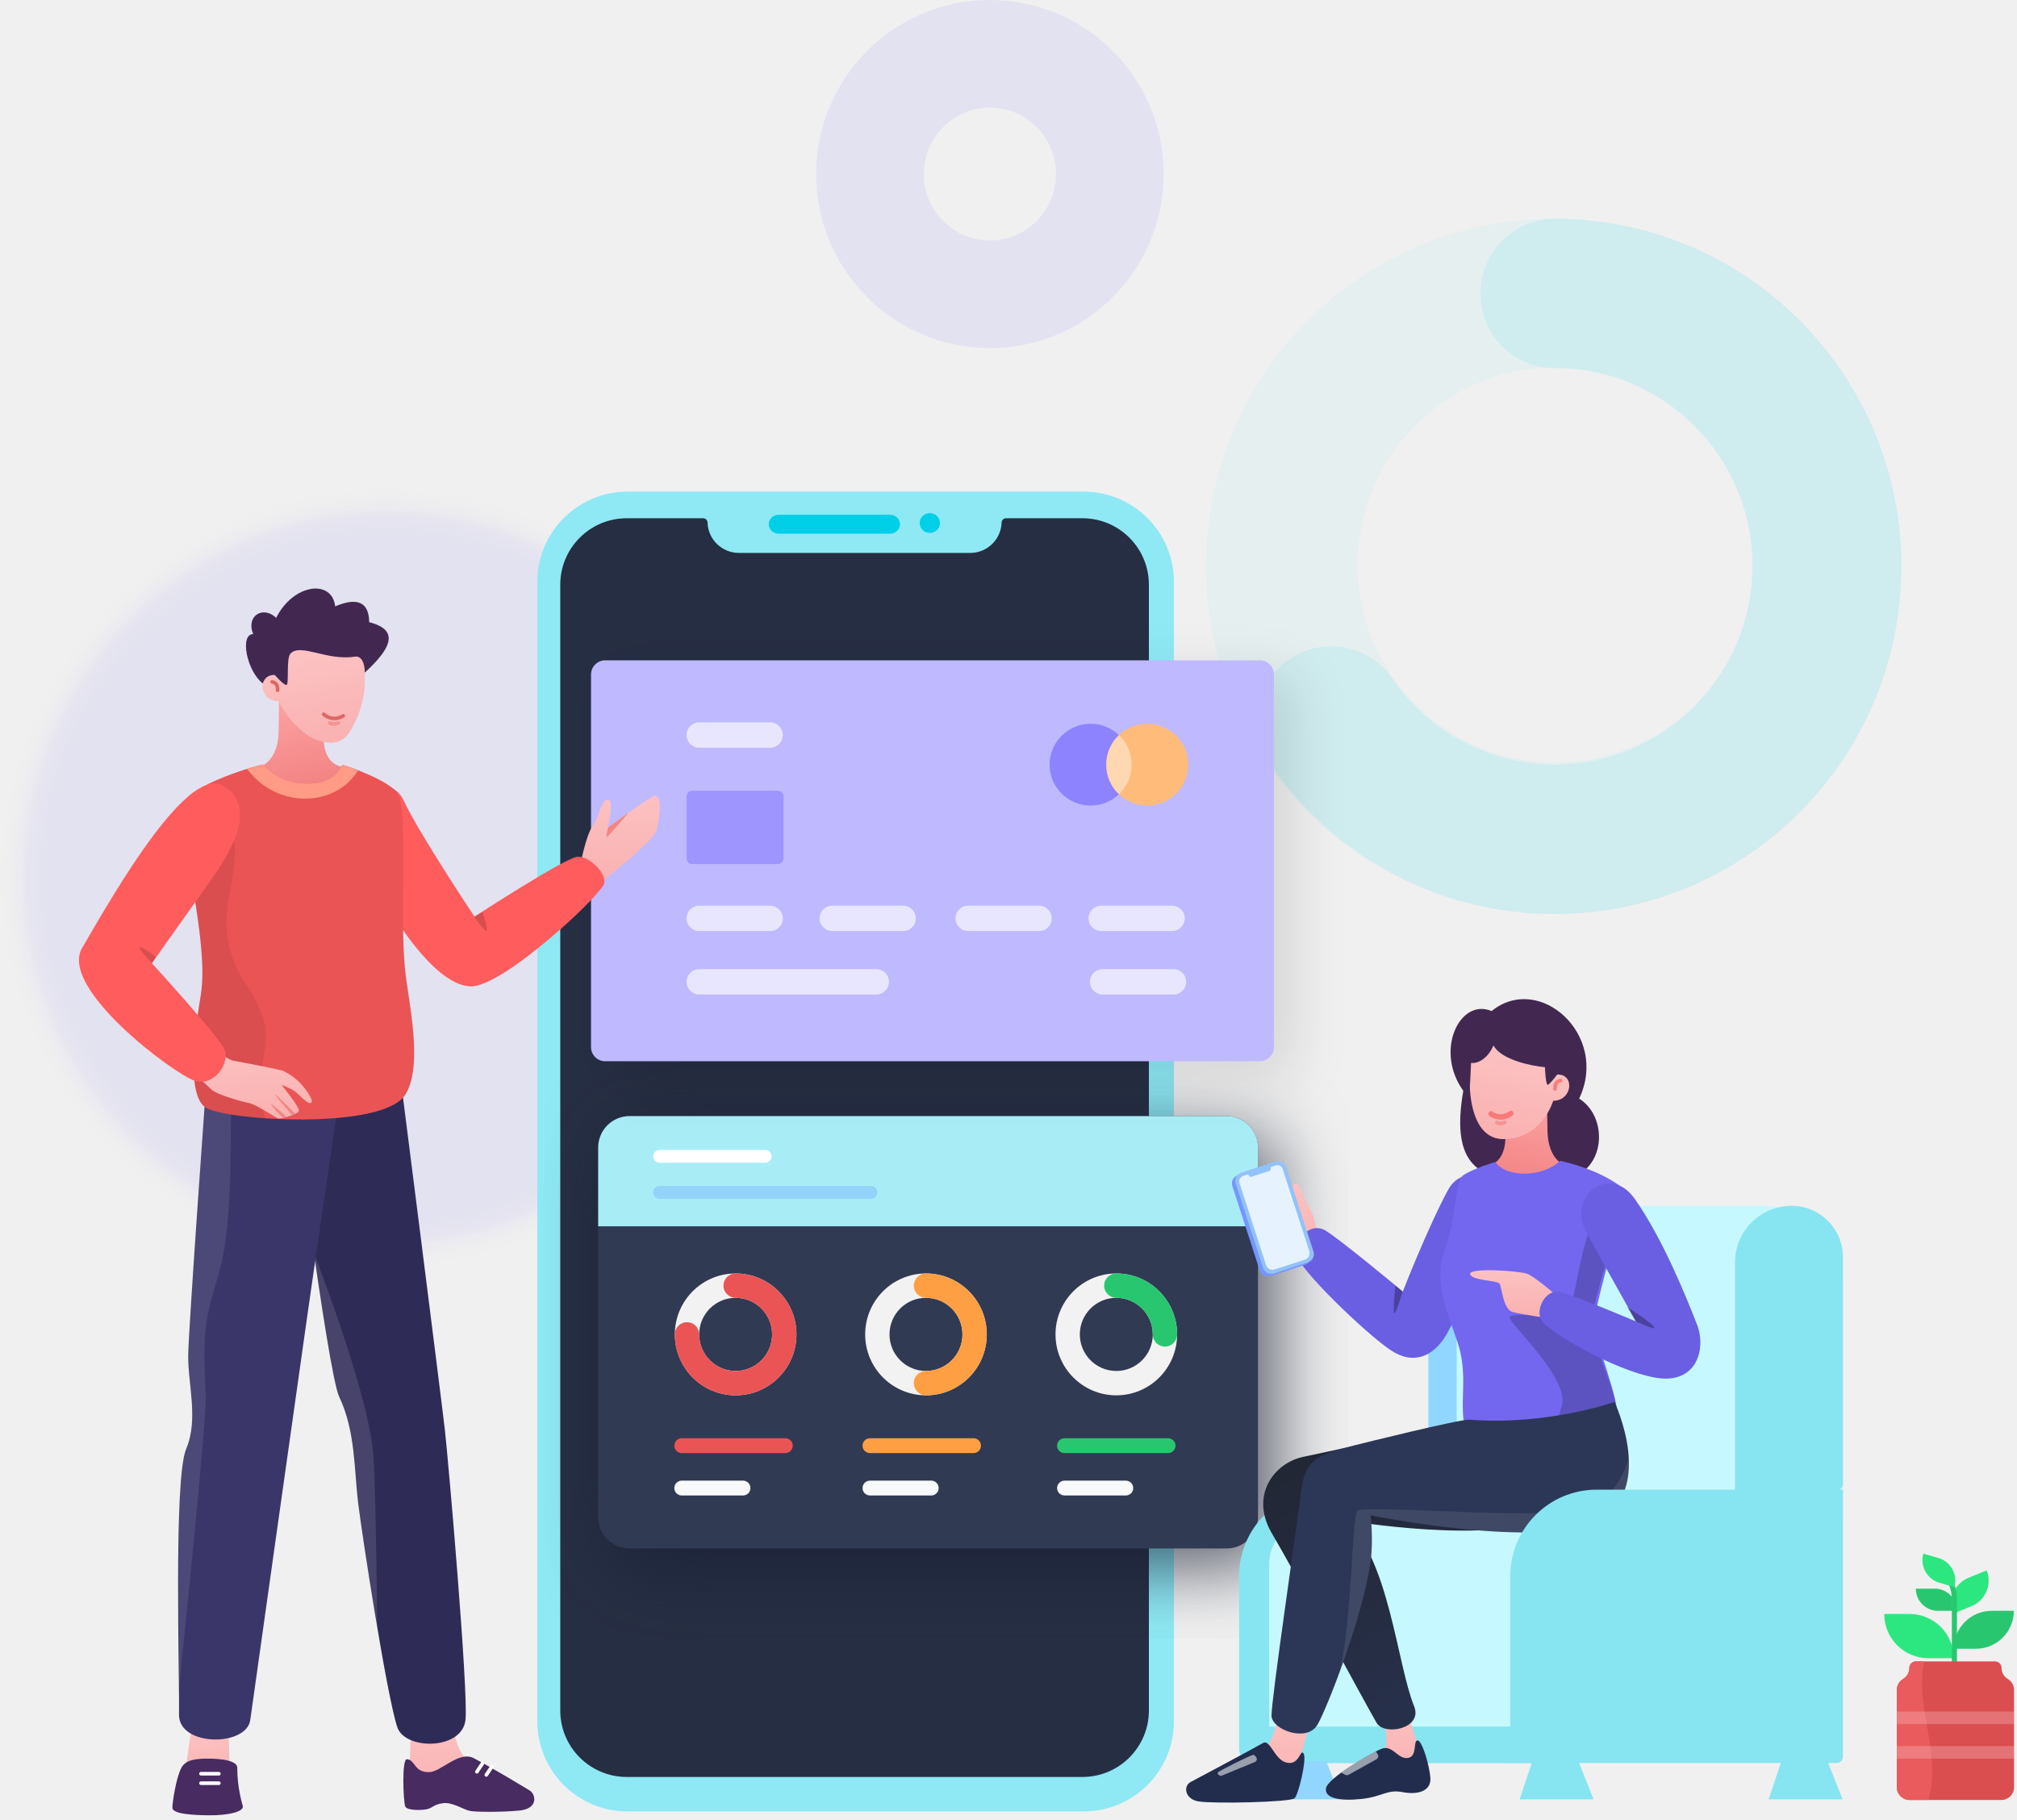
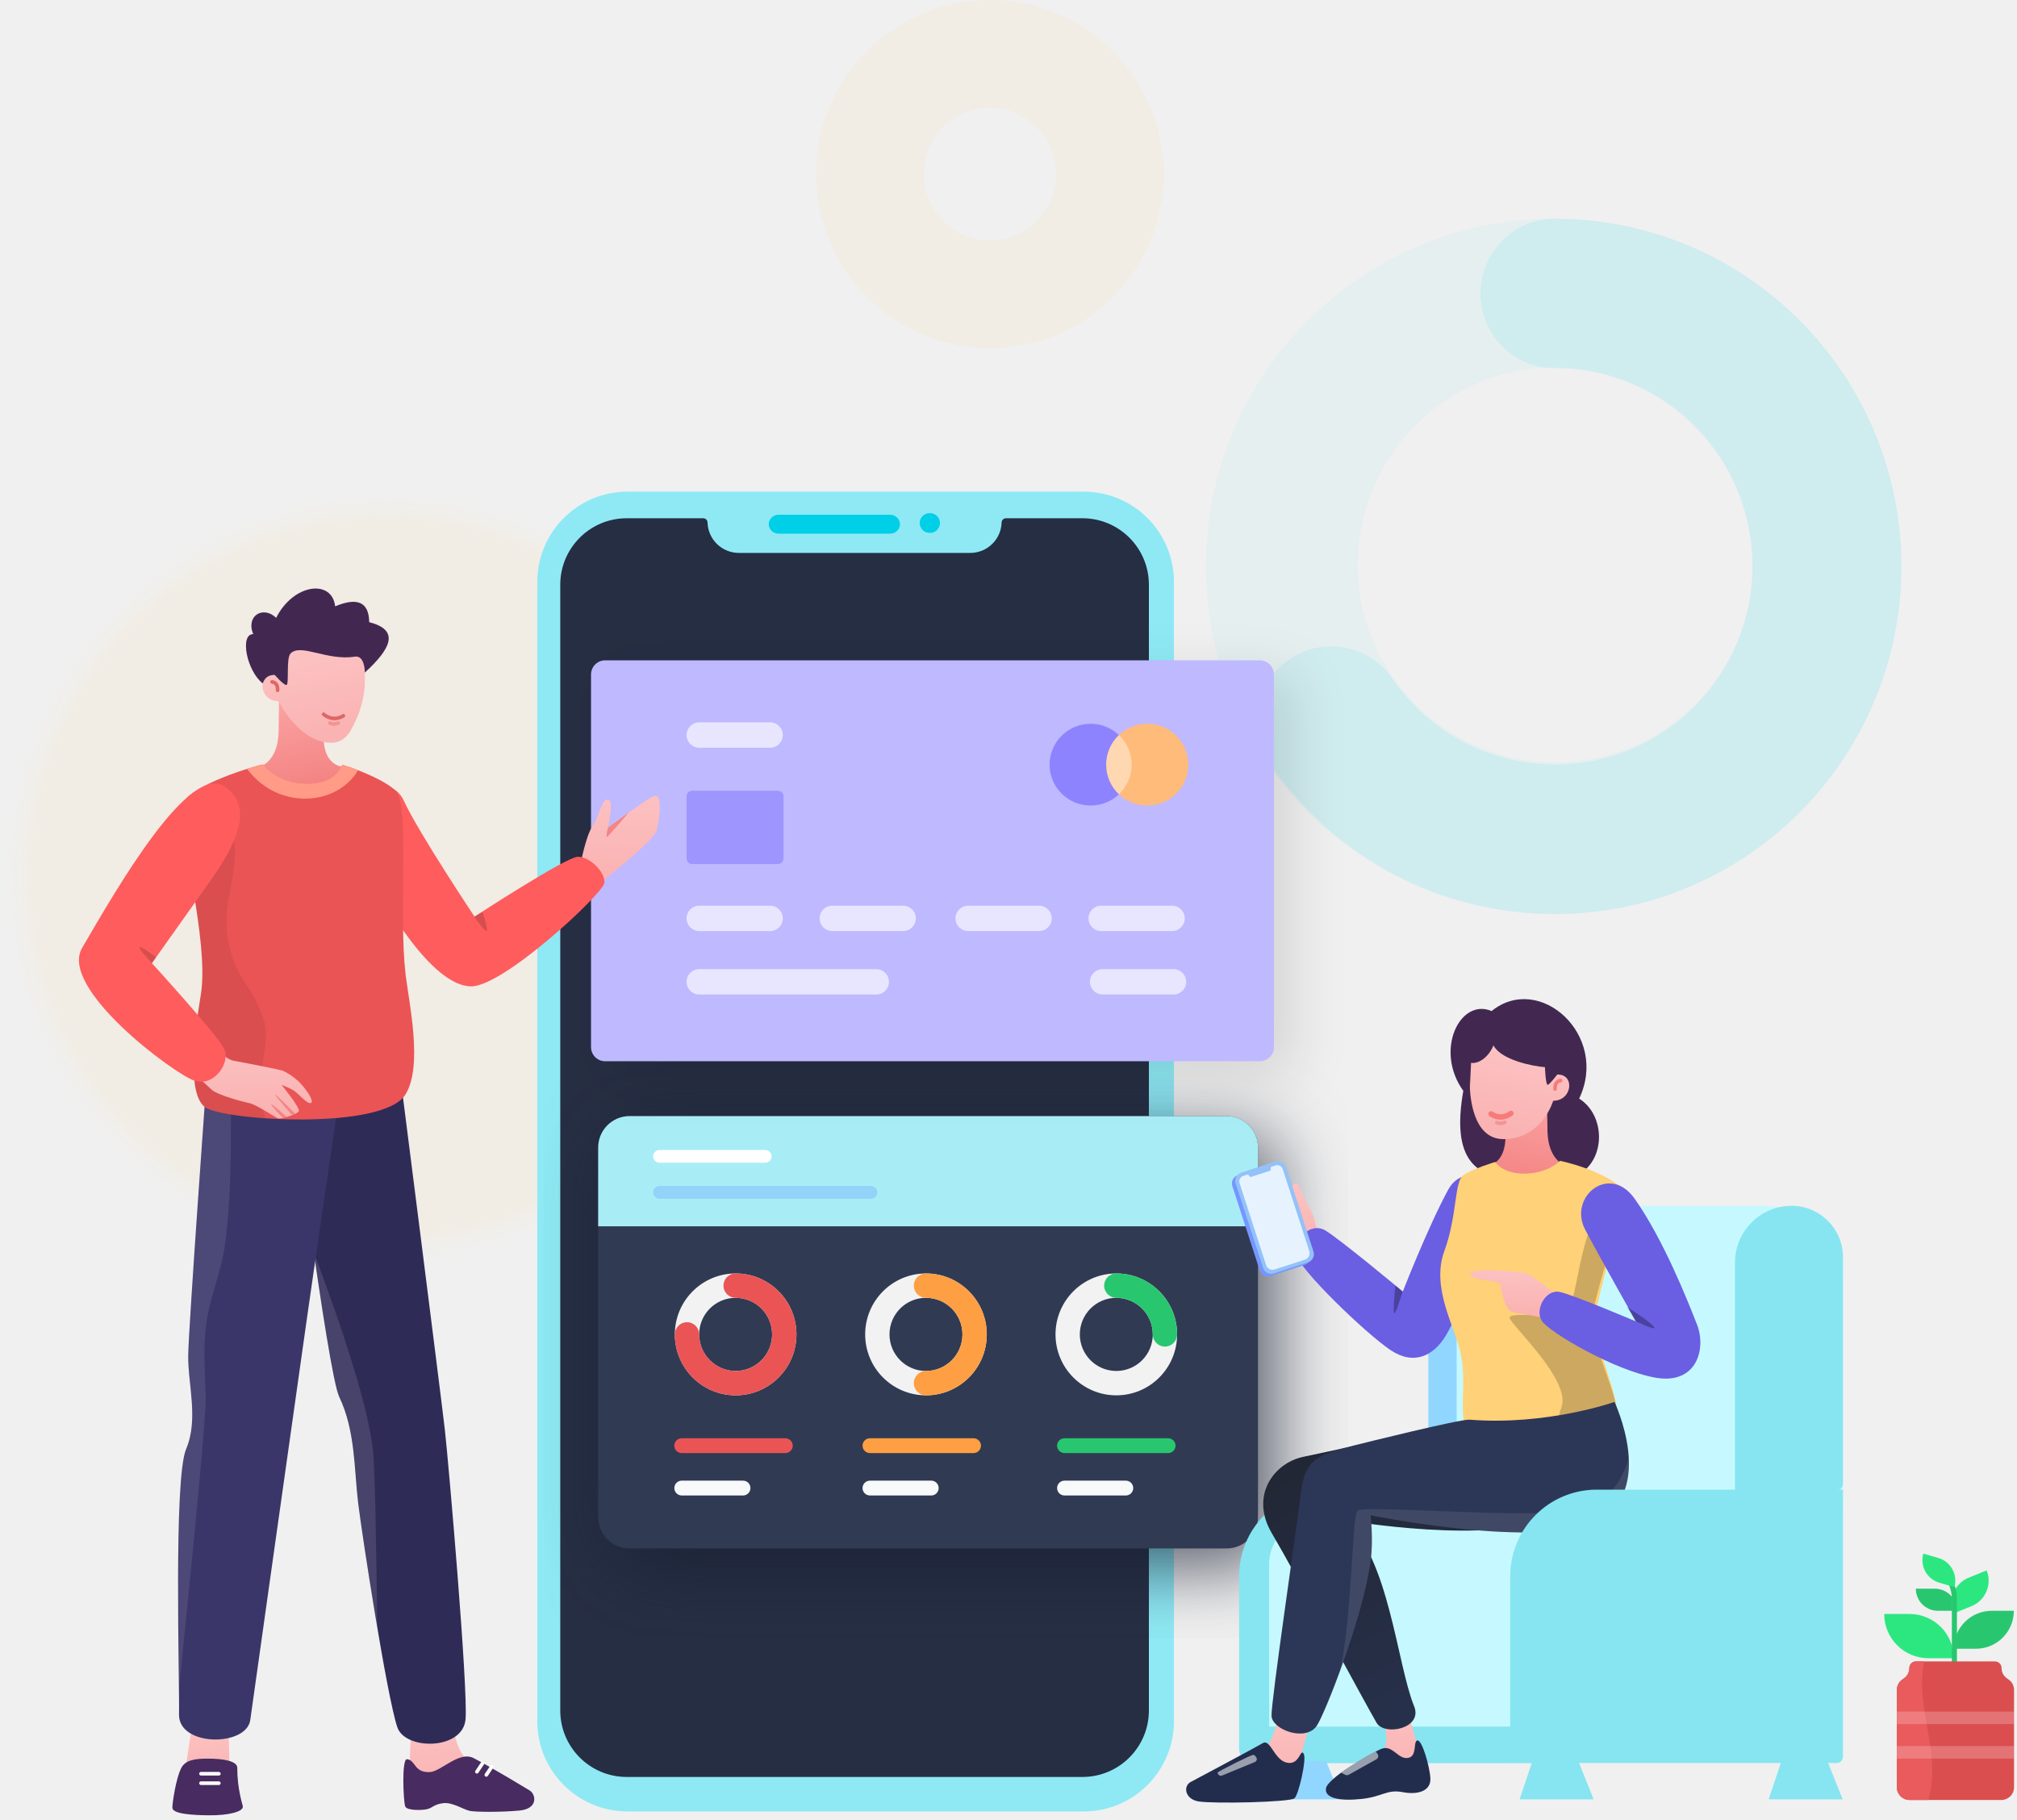
<svg xmlns="http://www.w3.org/2000/svg" width="562" height="507" viewBox="0 0 562 507" fill="none">
  <g id="Illustration">
    <g id="Shape">
      <g id="Oval" opacity="0.1" filter="url(#filter0_f)">
-         <ellipse cx="107.745" cy="244.5" rx="101.745" ry="102.5" fill="#7367F0" />
+         <ellipse cx="107.745" cy="244.5" rx="101.745" ry="102.5" fill="#ffd178" />
      </g>
      <path id="Oval_2" opacity="0.05" fill-rule="evenodd" clip-rule="evenodd" d="M336.032 157.826C336.032 104.326 379.404 60.956 432.906 60.956C486.408 60.956 529.78 104.326 529.78 157.826C529.78 211.326 486.408 254.696 432.906 254.696C379.404 254.696 336.032 211.326 336.032 157.826ZM488.389 157.386C488.389 126.988 463.745 102.346 433.347 102.346C402.948 102.346 378.304 126.988 378.304 157.386C378.304 187.784 402.948 212.426 433.347 212.426C463.745 212.426 488.389 187.784 488.389 157.386Z" fill="#00CFE8" />
-       <ellipse id="Oval_3" opacity="0.1" cx="275.822" cy="48.5" rx="33.416" ry="33.5" stroke="#7367F0" stroke-width="30" />
+       <ellipse id="Oval_3" opacity="0.1" cx="275.822" cy="48.5" rx="33.416" ry="33.5" stroke="#ffd178" stroke-width="30" />
      <path id="Path" opacity="0.1" d="M433.272 60.956C486.572 60.956 529.78 104.326 529.78 157.826C529.78 211.326 486.572 254.696 433.272 254.696C401.162 254.696 371.688 238.816 353.798 212.796C347.287 203.326 349.657 190.352 359.091 183.817C368.431 177.348 381.193 179.615 387.764 188.849L387.961 189.131C398.182 203.997 414.951 213.032 433.272 213.032C463.647 213.032 488.271 188.315 488.271 157.826C488.271 127.642 464.137 103.116 434.181 102.628L433.272 102.621C421.809 102.621 412.517 93.294 412.517 81.789C412.517 70.283 421.809 60.956 433.272 60.956Z" fill="#00CFE8" />
    </g>
    <g id="Mobile Banking App">
      <g id="Phone3">
        <path id="Rectangle" fill-rule="evenodd" clip-rule="evenodd" d="M149.71 162.137C149.71 148.254 160.964 137 174.847 137H301.957C315.84 137 327.094 148.254 327.094 162.137V479.625C327.094 493.508 315.84 504.762 301.957 504.762H174.847C160.964 504.762 149.71 493.508 149.71 479.625V162.137Z" fill="#8EE9F4" />
        <g id="Group 48">
          <path id="Rectangle_2" fill-rule="evenodd" clip-rule="evenodd" d="M156.107 162.933C156.107 152.703 164.4 144.411 174.629 144.411H195.926C196.585 144.411 197.124 144.935 197.144 145.594V145.594C197.28 150.315 201.147 154.072 205.87 154.072H270.352C275.075 154.072 278.942 150.315 279.079 145.594V145.594C279.098 144.935 279.637 144.411 280.297 144.411H301.593C311.822 144.411 320.115 152.703 320.115 162.933V476.634C320.115 486.863 311.822 495.156 301.593 495.156H174.629C164.4 495.156 156.107 486.863 156.107 476.634V162.933Z" fill="#262E43" />
          <mask id="mask0" mask-type="alpha" maskUnits="userSpaceOnUse" x="156" y="144" width="165" height="352">
            <path id="Rectangle_3" fill-rule="evenodd" clip-rule="evenodd" d="M156.107 162.933C156.107 152.703 164.4 144.411 174.629 144.411H195.926C196.585 144.411 197.124 144.935 197.144 145.594V145.594C197.28 150.315 201.147 154.072 205.87 154.072H270.352C275.075 154.072 278.942 150.315 279.079 145.594V145.594C279.098 144.935 279.637 144.411 280.297 144.411H301.593C311.822 144.411 320.115 152.703 320.115 162.933V476.634C320.115 486.863 311.822 495.156 301.593 495.156H174.629C164.4 495.156 156.107 486.863 156.107 476.634V162.933Z" fill="white" />
          </mask>
          <g mask="url(#mask0)">
            <ellipse id="Oval_4" cx="218.287" cy="357.888" rx="14.067" ry="14.053" fill="#E97EFF" fill-opacity="0.549" />
            <path id="Rectangle_4" fill-rule="evenodd" clip-rule="evenodd" d="M176.086 209.239C176.086 206.692 178.15 204.628 180.697 204.628H296.76C299.307 204.628 301.371 206.692 301.371 209.239V209.239C301.371 211.785 299.307 213.85 296.76 213.85H180.697C178.15 213.85 176.086 211.785 176.086 209.239V209.239Z" fill="#E97EFF" fill-opacity="0.549" />
          </g>
        </g>
        <path id="Path_2" d="M248.017 143.438C249.534 143.438 250.764 144.618 250.764 146.073C250.764 147.496 249.588 148.656 248.118 148.706L248.017 148.708H216.95C215.432 148.708 214.202 147.529 214.202 146.073C214.202 144.65 215.378 143.491 216.849 143.44L216.95 143.438H248.017Z" fill="#00CFE8" />
        <path id="Path_3" d="M259.151 142.999C260.669 142.999 261.899 144.228 261.899 145.744C261.899 147.226 260.723 148.434 259.252 148.487L259.151 148.489H259.007C257.49 148.489 256.26 147.26 256.26 145.744C256.26 144.262 257.436 143.054 258.907 143.001L259.007 142.999H259.151Z" fill="#00CFE8" />
      </g>
      <g id="BoardPieChart">
        <g id="Rectangle_5" filter="url(#filter1_d)">
          <path fill-rule="evenodd" clip-rule="evenodd" d="M166.672 319.757C166.672 314.921 170.592 311 175.429 311H341.763C346.6 311 350.52 314.921 350.52 319.757V422.729C350.52 427.565 346.6 431.486 341.763 431.486H175.429C170.592 431.486 166.672 427.565 166.672 422.729V319.757Z" fill="#313A53" />
        </g>
        <mask id="mask1" mask-type="alpha" maskUnits="userSpaceOnUse" x="166" y="311" width="185" height="121">
          <path id="Rectangle_6" fill-rule="evenodd" clip-rule="evenodd" d="M166.672 319.757C166.672 314.921 170.592 311 175.429 311H341.763C346.6 311 350.52 314.921 350.52 319.757V422.729C350.52 427.565 346.6 431.486 341.763 431.486H175.429C170.592 431.486 166.672 427.565 166.672 422.729V319.757Z" fill="white" />
        </mask>
        <g mask="url(#mask1)">
          <path id="Rectangle_7" fill-rule="evenodd" clip-rule="evenodd" d="M162.547 306.275H355.234V341.712H162.547L162.547 306.275Z" fill="#A8EDF6" />
          <path id="Rectangle_8" opacity="0.366" fill-rule="evenodd" clip-rule="evenodd" d="M181.992 332.262C181.992 331.284 182.785 330.49 183.764 330.49H242.682C243.66 330.49 244.453 331.284 244.453 332.262V332.262C244.453 333.241 243.66 334.034 242.682 334.034H183.764C182.785 334.034 181.992 333.241 181.992 332.262V332.262Z" fill="#6FA3FF" />
          <rect id="Rectangle_9" x="181.992" y="320.45" width="32.998" height="3.544" rx="1.772" fill="white" />
          <rect id="Rectangle_10" x="187.885" y="400.774" width="32.998" height="4.134" rx="2.067" fill="#EA5455" />
          <path id="Rectangle_11" fill-rule="evenodd" clip-rule="evenodd" d="M187.885 414.653C187.885 413.512 188.81 412.586 189.952 412.586H207.031C208.173 412.586 209.098 413.512 209.098 414.653V414.653C209.098 415.795 208.173 416.72 207.031 416.72H189.952C188.81 416.72 187.885 415.795 187.885 414.653V414.653Z" fill="#F8F9FA" />
          <rect id="Rectangle_12" x="240.329" y="400.774" width="32.998" height="4.134" rx="2.067" fill="#FF9F43" />
          <path id="Rectangle_13" fill-rule="evenodd" clip-rule="evenodd" d="M240.329 414.653C240.329 413.512 241.255 412.586 242.396 412.586H259.475C260.617 412.586 261.542 413.512 261.542 414.653V414.653C261.542 415.795 260.617 416.72 259.475 416.72H242.396C241.255 416.72 240.329 415.795 240.329 414.653V414.653Z" fill="#F8F9FA" />
          <rect id="Rectangle_14" x="294.541" y="400.774" width="32.998" height="4.134" rx="2.067" fill="#28C76F" />
          <path id="Rectangle_15" fill-rule="evenodd" clip-rule="evenodd" d="M294.541 414.653C294.541 413.512 295.467 412.586 296.608 412.586H313.687C314.829 412.586 315.754 413.512 315.754 414.653V414.653C315.754 415.795 314.829 416.72 313.687 416.72H296.608C295.467 416.72 294.541 415.795 294.541 414.653V414.653Z" fill="#F8F9FA" />
          <g id="Group 3">
            <path id="Oval_5" fill-rule="evenodd" clip-rule="evenodd" d="M311.04 388.814C320.396 388.814 327.981 381.211 327.981 371.834C327.981 362.456 320.396 354.853 311.04 354.853C301.683 354.853 294.099 362.456 294.099 371.834C294.099 381.211 301.683 388.814 311.04 388.814ZM311.04 382.022C305.426 382.022 300.875 377.46 300.875 371.834C300.875 366.207 305.426 361.645 311.04 361.645C316.654 361.645 321.204 366.207 321.204 371.834C321.204 377.46 316.654 382.022 311.04 382.022Z" fill="#F2F2F2" />
            <path id="Path_4" fill-rule="evenodd" clip-rule="evenodd" d="M327.981 371.834C327.981 362.456 320.396 354.853 311.04 354.853C309.168 354.853 307.651 356.374 307.651 358.249C307.651 360.125 309.168 361.645 311.04 361.645C316.59 361.645 321.101 366.104 321.203 371.642L321.204 371.834C321.204 373.709 322.721 375.23 324.593 375.23C326.464 375.23 327.981 373.709 327.981 371.834Z" fill="#28C76F" />
          </g>
          <g id="Group 4">
            <path id="Oval_6" fill-rule="evenodd" clip-rule="evenodd" d="M258.007 388.814C267.363 388.814 274.948 381.211 274.948 371.834C274.948 362.456 267.363 354.853 258.007 354.853C248.65 354.853 241.065 362.456 241.065 371.834C241.065 381.211 248.65 388.814 258.007 388.814ZM258.007 382.022C252.393 382.022 247.842 377.46 247.842 371.834C247.842 366.207 252.393 361.645 258.007 361.645C263.62 361.645 268.171 366.207 268.171 371.834C268.171 377.46 263.62 382.022 258.007 382.022Z" fill="#F2F2F2" />
            <path id="Path_5" d="M258.006 388.814C267.363 388.814 274.948 381.211 274.948 371.834C274.948 362.456 267.363 354.853 258.006 354.853C256.135 354.853 254.618 356.374 254.618 358.249C254.618 360.125 256.135 361.645 258.006 361.645C263.62 361.645 268.171 366.207 268.171 371.834C268.171 377.396 263.723 381.918 258.197 382.02L258.006 382.022C256.135 382.022 254.618 383.542 254.618 385.418C254.618 387.293 256.135 388.814 258.006 388.814Z" fill="#FF9F43" />
          </g>
          <g id="Group 6">
            <path id="Oval_7" fill-rule="evenodd" clip-rule="evenodd" d="M204.973 388.814C214.33 388.814 221.915 381.211 221.915 371.834C221.915 362.456 214.33 354.853 204.973 354.853C195.617 354.853 188.032 362.456 188.032 371.834C188.032 381.211 195.617 388.814 204.973 388.814ZM204.973 382.022C199.36 382.022 194.809 377.46 194.809 371.834C194.809 366.207 199.36 361.645 204.973 361.645C210.587 361.645 215.138 366.207 215.138 371.834C215.138 377.46 210.587 382.022 204.973 382.022Z" fill="#F2F2F2" />
            <path id="Path_6" fill-rule="evenodd" clip-rule="evenodd" d="M188.032 371.834C188.032 381.211 195.617 388.814 204.973 388.814C214.33 388.814 221.915 381.211 221.915 371.834C221.915 362.456 214.33 354.853 204.973 354.853C203.102 354.853 201.585 356.374 201.585 358.249C201.585 360.125 203.102 361.645 204.973 361.645C210.587 361.645 215.138 366.207 215.138 371.834C215.138 377.46 210.587 382.022 204.973 382.022C199.36 382.022 194.809 377.46 194.809 371.834C194.809 369.958 193.292 368.437 191.42 368.437C189.549 368.437 188.032 369.958 188.032 371.834Z" fill="#EA5455" />
          </g>
        </g>
      </g>
      <g id="VisaCard2">
        <g id="Rectangle_16" filter="url(#filter2_d)">
          <path fill-rule="evenodd" clip-rule="evenodd" d="M168.62 184H351.014C353.192 184 354.958 185.771 354.958 187.955V291.769C354.958 293.953 353.192 295.723 351.014 295.723H168.62C166.442 295.723 164.677 293.953 164.677 291.769V187.955C164.677 185.771 166.442 184 168.62 184Z" fill="#BFB9FF" />
        </g>
        <g id="Group 46">
          <g id="Group 45">
            <g id="Group 43">
              <ellipse id="Oval_8" cx="303.887" cy="213.077" rx="11.437" ry="11.395" fill="#8E83FF" />
              <ellipse id="Oval Copy 10" cx="319.661" cy="213.077" rx="11.437" ry="11.395" fill="#FFBB7A" />
              <path id="Path_7" fill-rule="evenodd" clip-rule="evenodd" d="M311.67 204.925L311.775 204.827C313.961 206.902 315.323 209.831 315.323 213.077C315.323 216.323 313.961 219.252 311.775 221.327C309.587 219.253 308.225 216.323 308.225 213.077C308.225 209.882 309.544 206.994 311.67 204.925L311.775 204.827L311.67 204.925Z" fill="white" fill-opacity="0.416" />
            </g>
            <path id="Rectangle_17" fill-rule="evenodd" clip-rule="evenodd" d="M192.873 220.346H216.732C217.604 220.346 218.31 221.05 218.31 221.918V239.207C218.31 240.075 217.604 240.779 216.732 240.779H192.873C192.002 240.779 191.296 240.075 191.296 239.207V221.918C191.296 221.05 192.002 220.346 192.873 220.346Z" fill="#9F95FF" />
          </g>
          <g id="Group 44">
            <path id="Rectangle_18" fill-rule="evenodd" clip-rule="evenodd" d="M194.845 252.37H214.563C216.524 252.37 218.113 253.953 218.113 255.906C218.113 257.859 216.524 259.443 214.563 259.443H194.845C192.885 259.443 191.296 257.859 191.296 255.906C191.296 253.953 192.885 252.37 194.845 252.37Z" fill="white" fill-opacity="0.647" />
            <path id="Rectangle_19" fill-rule="evenodd" clip-rule="evenodd" d="M194.845 270.052H244.141C246.101 270.052 247.69 271.635 247.69 273.588C247.69 275.541 246.101 277.125 244.141 277.125H194.845C192.885 277.125 191.296 275.541 191.296 273.588C191.296 271.635 192.885 270.052 194.845 270.052Z" fill="white" fill-opacity="0.647" />
            <path id="Rectangle_20" fill-rule="evenodd" clip-rule="evenodd" d="M307.239 270.052H326.957C328.917 270.052 330.506 271.635 330.506 273.588C330.506 275.541 328.917 277.125 326.957 277.125H307.239C305.279 277.125 303.689 275.541 303.689 273.588C303.689 271.635 305.279 270.052 307.239 270.052Z" fill="white" fill-opacity="0.647" />
            <path id="Rectangle_21" fill-rule="evenodd" clip-rule="evenodd" d="M194.845 201.289H214.563C216.524 201.289 218.113 202.872 218.113 204.825C218.113 206.778 216.524 208.362 214.563 208.362H194.845C192.885 208.362 191.296 206.778 191.296 204.825C191.296 202.872 192.885 201.289 194.845 201.289Z" fill="white" fill-opacity="0.647" />
            <path id="Rectangle Copy 38" fill-rule="evenodd" clip-rule="evenodd" d="M231.915 252.37H251.634C253.594 252.37 255.183 253.953 255.183 255.906C255.183 257.859 253.594 259.443 251.634 259.443H231.915C229.955 259.443 228.366 257.859 228.366 255.906C228.366 253.953 229.955 252.37 231.915 252.37Z" fill="white" fill-opacity="0.647" />
            <path id="Rectangle Copy 39" fill-rule="evenodd" clip-rule="evenodd" d="M269.775 252.37H289.493C291.453 252.37 293.042 253.953 293.042 255.906C293.042 257.859 291.453 259.443 289.493 259.443H269.775C267.815 259.443 266.226 257.859 266.226 255.906C266.226 253.953 267.815 252.37 269.775 252.37Z" fill="white" fill-opacity="0.647" />
            <path id="Rectangle Copy 40" fill-rule="evenodd" clip-rule="evenodd" d="M306.845 252.37H326.563C328.524 252.37 330.113 253.953 330.113 255.906C330.113 257.859 328.524 259.443 326.563 259.443H306.845C304.885 259.443 303.296 257.859 303.296 255.906C303.296 253.953 304.885 252.37 306.845 252.37Z" fill="white" fill-opacity="0.647" />
          </g>
        </g>
      </g>
      <g id="Men1.1">
        <g id="LLeg">
          <path id="Path_8" fill-rule="evenodd" clip-rule="evenodd" d="M126.372 479.69C126.372 479.69 126.236 488.374 131.569 491.458C136.901 494.543 145.162 500.274 145.162 500.274L113.735 501.339L114.631 479.612L126.372 479.69Z" fill="url(#paint0_linear)" />
          <path id="Path_9" fill-rule="evenodd" clip-rule="evenodd" d="M113.405 490.205C115.835 490.456 115.304 493.971 119.713 493.8C122.926 493.675 127.937 487.749 132.059 489.944C138.35 493.294 145.727 497.812 147.536 498.887C149.345 499.963 150.06 504.021 144.715 504.519C139.603 504.995 132.704 504.942 130.976 504.627C129.247 504.312 126.041 502.107 123.461 502.459C120.882 502.812 120.588 503.702 119.147 504.095C117.705 504.489 113.354 504.575 112.903 503.36C112.385 501.966 111.866 490.047 113.405 490.205Z" fill="#482B61" />
          <path id="Path_10" fill-rule="evenodd" clip-rule="evenodd" d="M110.969 295.474C110.969 295.474 122.957 389.573 123.959 398.472C124.961 407.371 130.465 470.679 129.712 479.123C128.944 487.723 112.857 487.769 110.699 481.281C107.745 472.4 100.916 428.014 99.787 418.746C98.658 409.477 99.054 398.716 94.516 389.225C91.266 382.43 80.513 297.886 80.513 297.886L110.969 295.474Z" fill="#2F2B57" />
          <path id="Path_11" opacity="0.591" fill-rule="evenodd" clip-rule="evenodd" d="M103.922 404.214L103.965 404.637C104.422 409.552 104.806 425.834 105.116 453.481L104.426 449.352C102.262 436.258 100.34 423.287 99.787 418.746C98.681 409.67 99.038 399.163 94.793 389.82L94.515 389.225C93.085 386.234 90.201 368.185 87.421 348.911L88.294 351.248C97.578 376.216 102.787 393.871 103.922 404.214Z" fill="white" fill-opacity="0.192" />
          <path id="Path 10" d="M134.382 491.454L132.879 493.704" stroke="white" stroke-linecap="round" />
          <path id="Path 10_2" d="M137.007 492.334L135.504 494.584" stroke="white" stroke-linecap="round" />
        </g>
        <g id="RLeg">
          <path id="Path_12" fill-rule="evenodd" clip-rule="evenodd" d="M53.349 481.682L50.536 500.672L64.13 500.604L63.685 481.329L53.349 481.682Z" fill="url(#paint1_linear)" />
          <path id="Path_13" fill-rule="evenodd" clip-rule="evenodd" d="M48.032 503.745C47.986 502.637 49.018 495.451 50.536 492.605C51.638 490.542 54.08 490.058 57.654 490.044C62.264 490.026 66.117 490.723 66.112 492.605C66.096 498.366 67.556 502.796 67.654 503.302C67.943 504.787 63.819 505.896 58.188 505.839C53.578 505.794 48.102 505.473 48.032 503.745Z" fill="#482B61" />
          <path id="Path_14" fill-rule="evenodd" clip-rule="evenodd" d="M95.56 298.563C95.56 298.563 89.327 340.561 85.554 367.134C81.847 393.245 70.868 471.132 69.733 479.285C68.691 486.77 49.68 486.77 49.88 477.705C50.08 468.64 48.32 412.152 51.86 403.789C55.4 395.425 52.318 385.692 52.447 377.567C52.576 369.442 57.667 299.106 57.667 299.106L95.56 298.563Z" fill="#3A3669" />
          <path id="Path_15" opacity="0.462" fill-rule="evenodd" clip-rule="evenodd" d="M61.462 353.024L61.164 354.105C57.556 367.072 56.31 368.241 57.333 388.923L57.343 389.344C57.379 394.547 54.904 421.474 49.919 470.126L49.897 467.101C49.722 447.254 48.991 411.369 51.77 404.014L51.86 403.789C55.4 395.425 52.318 385.692 52.446 377.567C52.576 369.442 57.667 299.106 57.667 299.106L64.17 299.012L64.236 302.234C64.704 327.396 63.779 344.326 61.462 353.024V353.024Z" fill="white" fill-opacity="0.192" />
          <path id="Path 9" d="M56.007 494.256H60.983" stroke="white" stroke-linecap="round" />
          <path id="Path 9_2" d="M56.007 496.894H60.983" stroke="white" stroke-linecap="round" />
        </g>
        <g id="Head">
          <path id="Path_16" fill-rule="evenodd" clip-rule="evenodd" d="M72.242 213.711C72.242 213.711 77.449 212.483 77.63 203.907C77.811 195.331 77.684 192.404 77.684 192.404L90.029 192.196C90.029 192.196 90.154 201.754 90.155 205.21C90.16 214.495 96.597 213.711 96.597 213.711C96.597 213.711 95.259 221.24 84.866 221.827C76.751 222.287 72.242 213.711 72.242 213.711Z" fill="url(#paint2_linear)" />
          <g id="Head1">
            <path id="Path_17" fill-rule="evenodd" clip-rule="evenodd" d="M76.552 188.069C71.435 187.87 72.269 195.399 77.585 195.389C77.585 195.389 83.297 206.933 92.265 206.963C96.585 206.977 97.996 203.11 99.291 200.395C100.586 197.68 101.536 193.619 101.615 191.132C101.7 188.481 101.711 179.77 101.711 179.77L76.352 179.759L76.552 188.069Z" fill="url(#paint3_linear)" />
            <path id="Path_18" d="M91.906 201.462C92.673 201.885 93.585 201.781 94.292 201.462" stroke="#F49494" stroke-linecap="round" />
            <path id="Path 8" d="M77.349 192.367C77.401 191.159 77.035 190.2 75.81 190.008" stroke="#DE6767" stroke-linecap="round" />
            <path id="Path_19" fill-rule="evenodd" clip-rule="evenodd" d="M76.551 188.069C76.551 188.069 78.904 190.799 79.774 190.874C80.645 190.949 79.653 183.487 80.934 182.128C83.75 179.14 91.107 184.216 98.844 182.976C101.71 182.517 101.659 187.415 101.659 187.415C108.892 180.786 111.514 175.557 102.871 173.373C102.802 167.763 99.591 166.355 93.382 168.957C92.552 161.378 81.824 162.522 76.941 172.164C73.407 168.707 68.439 171.498 70.547 176.699C66.741 176.699 68.724 186.925 73.21 190.439C73.745 188.904 74.723 188.069 76.551 188.069Z" fill="#422851" />
            <path id="Path_20" d="M90.171 199.031C90.171 199.031 92.607 201.335 95.666 199.459" stroke="#DE6767" stroke-linecap="round" />
          </g>
        </g>
        <g id="LArm">
          <g id="Group 3_2">
            <path id="Path_21" fill-rule="evenodd" clip-rule="evenodd" d="M161.671 241.247C161.671 241.247 163.135 233.107 165.072 230.255C167.01 227.403 167.574 222.61 169.402 222.786C171.23 222.963 169.399 230.614 169.399 230.614C169.399 230.614 177.923 224.219 181.79 222.015C185.319 220.006 183.383 230.404 182.831 231.729C181.518 234.885 166.322 246.793 166.322 246.793C166.322 246.793 162.003 241.971 161.671 241.247Z" fill="url(#paint4_linear)" />
            <path id="Path_22" fill-rule="evenodd" clip-rule="evenodd" d="M169.4 230.614C169.4 230.614 168.77 233.231 169.084 233.231C169.399 233.231 175.184 226.405 175.184 226.405L169.4 230.614Z" fill="#F28585" />
          </g>
          <path id="Path_23" fill-rule="evenodd" clip-rule="evenodd" d="M112.464 223.029C116.632 232.068 132.22 255.423 132.22 255.423C132.22 255.423 157.765 238.768 161.016 238.734C164.266 238.699 168.68 243.012 168.402 245.989C168.125 248.966 140.156 275.074 131.186 274.854C117.238 274.512 99.747 238.241 97.951 233.393C93.141 220.407 108.398 214.213 112.464 223.029Z" fill="#FF5C5D" />
          <path id="Path 5" fill-rule="evenodd" clip-rule="evenodd" d="M132.128 255.406C132.128 255.406 135.078 259.727 135.606 259.444C136.135 259.16 134.447 254.161 134.447 254.161L132.128 255.406Z" fill="black" fill-opacity="0.16" />
        </g>
        <g id="Body">
          <path id="Path_24" fill-rule="evenodd" clip-rule="evenodd" d="M50.768 224.475C49.459 230.751 58.422 262.381 55.956 277.178C54.006 288.882 52.144 304.996 57.199 308.573C62.345 312.216 106.644 315.108 112.959 304.996C117.968 296.973 113.867 279.182 112.959 271.066C111.147 254.875 113.883 226.894 110.809 221.171C108.902 217.621 95.902 213.043 95.413 213.185C94.925 213.327 93.777 218.357 85.557 218.357C77.337 218.357 73.707 213.185 73.265 213.043C72.823 212.901 51.952 218.798 50.768 224.475Z" fill="#EA5455" />
          <path id="Path_25" fill-rule="evenodd" clip-rule="evenodd" d="M73.244 213.041L73.265 213.043C73.707 213.185 77.337 218.357 85.557 218.357C93.777 218.357 94.925 213.327 95.413 213.185C95.59 213.134 97.396 213.697 99.722 214.606L99.712 214.713C93.836 224.579 77.677 225.795 69.04 214.507L68.845 214.246L69.808 213.947C71.573 213.411 72.835 213.088 73.178 213.045L73.244 213.041Z" fill="#FF9B86" />
          <path id="Path_26" fill-rule="evenodd" clip-rule="evenodd" d="M50.796 228.834L51.52 228.935C59.204 230.034 63.71 231.773 65.039 234.152C65.911 235.712 65.506 240.991 63.823 249.988L63.644 250.932C62.083 259.088 63.868 267.524 68.58 274.33L68.845 274.707C70.439 276.936 71.908 279.872 73.252 283.514C76.372 291.962 69.737 299.081 73.939 311.649L73.081 311.586C65.27 310.988 58.953 309.815 57.199 308.573C52.144 304.996 54.006 288.882 55.956 277.179C58.054 264.588 51.878 239.811 50.796 228.834Z" fill="black" fill-opacity="0.067" />
        </g>
        <g id="Rarm">
          <g id="Group 2">
            <path id="Path_27" fill-rule="evenodd" clip-rule="evenodd" d="M59.774 291.701C59.774 291.701 62.723 295.18 65.24 295.613C67.757 296.046 78.291 298.106 78.934 298.411C79.542 298.7 81.62 299.794 83.397 301.549C84.937 303.07 87.6 306.677 86.707 307.297C85.752 307.961 83.175 304.708 81.882 303.904C80.526 303.061 78.442 302.314 78.442 302.314C78.442 302.314 83.597 308.533 83.269 309.619C83.03 310.412 78.646 311.767 77.709 311.665C76.772 311.563 71.607 307.782 69.285 307.341C67.675 307.037 60.466 305.084 58.946 303.618C57.425 302.151 54.006 299.174 54.006 299.174L59.774 291.701Z" fill="url(#paint5_linear)" />
            <path id="Path_28" fill-rule="evenodd" clip-rule="evenodd" d="M82.275 310.34C82.275 310.34 76.88 304.905 76.655 304.997C76.43 305.09 81.356 310.719 81.356 310.719L82.275 310.34Z" fill="#F28585" />
            <path id="Path_29" fill-rule="evenodd" clip-rule="evenodd" d="M79.871 311.233C79.871 311.233 75.829 307.53 75.565 307.709C75.301 307.887 78.802 311.535 78.802 311.535L79.871 311.233Z" fill="#F28585" />
          </g>
          <path id="Path_30" fill-rule="evenodd" clip-rule="evenodd" d="M62.706 219.232C71.036 225.093 65.471 235.748 58.56 245.521C52.105 254.65 42.321 268.401 42.321 268.401C42.321 268.401 60.718 288.554 62.496 292.282C64.273 296.011 59.734 303.014 54.093 301.101C48.45 299.189 16.343 275.404 22.872 264.164C32.845 246.995 52.868 212.309 62.706 219.232Z" fill="#FF5C5D" />
          <path id="Path 6" fill-rule="evenodd" clip-rule="evenodd" d="M42.321 268.401C42.321 268.401 38.546 264.407 38.898 263.945C39.251 263.482 43.506 266.747 43.506 266.747L42.321 268.401Z" fill="black" fill-opacity="0.16" />
        </g>
      </g>
      <g id="Group 7">
        <path id="Rectangle_22" fill-rule="evenodd" clip-rule="evenodd" d="M345.257 439.204C345.257 425.888 356.052 415.093 369.368 415.093L437.966 415.093V487.26C437.966 489.469 436.175 491.26 433.966 491.26H349.257C347.048 491.26 345.257 489.469 345.257 487.26L345.257 439.204Z" fill="#86E5F0" />
        <path id="Rectangle_23" fill-rule="evenodd" clip-rule="evenodd" d="M353.633 476.224L421.269 476.224V491.26H353.633L353.633 476.224Z" fill="#86E5F0" />
        <path id="Path_31" fill-rule="evenodd" clip-rule="evenodd" d="M439.769 490.715L444.035 501.401H423.41L426.984 490.715H439.769Z" fill="#86E5F0" />
        <path id="Path_32" fill-rule="evenodd" clip-rule="evenodd" d="M369.497 490.715L373.764 501.401H353.139L356.713 490.715H369.497Z" fill="#91D6FF" />
        <path id="Path_33" fill-rule="evenodd" clip-rule="evenodd" d="M509.161 490.715L513.428 501.401H492.803L496.377 490.715H509.161Z" fill="#86E5F0" />
        <path id="Rectangle_24" fill-rule="evenodd" clip-rule="evenodd" d="M397.97 360.481C397.97 347.368 408.449 336.659 421.558 336.375L438.492 336.008V422.277H397.97L397.97 360.481Z" fill="#91D6FF" />
        <path id="Rectangle_25" fill-rule="evenodd" clip-rule="evenodd" d="M405.875 360.119C405.875 346.803 416.67 336.008 429.986 336.008H491.667C503.729 336.008 513.507 345.786 513.507 357.848V422.288C513.507 423.253 512.725 424.035 511.76 424.035H405.875L405.875 360.119Z" fill="#C6F9FF" />
        <path id="Rectangle_26" fill-rule="evenodd" clip-rule="evenodd" d="M483.427 351.792C483.427 343.074 490.493 336.008 499.21 336.008V336.008C507.106 336.008 513.507 342.409 513.507 350.305V413.499C513.507 414.464 512.725 415.246 511.76 415.246H483.427V351.792Z" fill="#86E5F0" />
        <path id="Rectangle_27" fill-rule="evenodd" clip-rule="evenodd" d="M353.633 435.799C353.633 428.84 359.274 423.199 366.233 423.199H433.69V481.124H353.633V435.799Z" fill="#C6F9FF" />
        <g id="Wom1.4">
          <g id="Head_2">
            <path id="Path_34" fill-rule="evenodd" clip-rule="evenodd" d="M436.719 328.514C447.465 326.01 448.172 311.252 440.003 306.133C448.428 288.461 428.945 270.915 415.599 281.736C406.85 277.989 399.579 292.611 407.72 303.968C404.307 323.468 411.254 328.509 423.777 328.723L436.719 328.514Z" fill="#422851" />
            <path id="Path_35" fill-rule="evenodd" clip-rule="evenodd" d="M436.585 324.989C436.585 324.989 431.358 323.762 431.176 315.192C430.995 306.622 431.122 303.696 431.122 303.696L419.608 303.488C419.608 303.488 419.483 313.039 419.481 316.494C419.476 325.773 413.015 324.989 413.015 324.989C413.015 324.989 414.358 332.513 424.791 333.1C432.937 333.559 436.585 324.989 436.585 324.989Z" fill="url(#paint6_linear)" />
            <path id="Path_36" fill-rule="evenodd" clip-rule="evenodd" d="M433.807 299.417C438.944 299.218 438.106 306.741 432.77 306.731C432.77 306.731 429.671 317.419 418.912 317.419C410.173 317.419 409.605 304.962 409.526 302.477C409.44 299.828 409.43 291.123 409.43 291.123L434.007 291.112L433.807 299.417Z" fill="url(#paint7_linear)" />
            <path id="Path_37" d="M420.985 310.239C420.985 310.239 418.423 312.41 415.454 310.377" stroke="#F77B7B" stroke-width="1.5" stroke-linecap="round" />
            <path id="Path_38" d="M419.294 312.753C418.497 313.121 417.729 313.148 417.044 312.781" stroke="#F49494" stroke-linecap="round" />
            <path id="Path 8_2" d="M433.284 303.463C433.231 302.256 433.599 301.297 434.829 301.105" stroke="#F77B7B" stroke-linecap="round" />
            <path id="Path_39" fill-rule="evenodd" clip-rule="evenodd" d="M434.62 298.487C434.62 298.487 431.805 302.267 431.234 302.287C430.664 302.307 430.464 297.371 430.464 297.371C427.011 297.107 418.271 295.366 416.128 291.309C414.63 294.888 411.766 296.478 409.884 296.173L409.527 303.778L408.649 288.489H435.309L434.62 298.487Z" fill="#422851" />
          </g>
          <g id="LLeg_2">
            <path id="Path_40" fill-rule="evenodd" clip-rule="evenodd" d="M383.979 476.119C383.979 476.119 388.587 485.431 384.809 488.365C381.026 491.3 371.033 496.801 371.033 496.801L397.508 495.136L391.623 474.826L383.979 476.119Z" fill="url(#paint8_linear)" />
            <path id="Path_41" fill-rule="evenodd" clip-rule="evenodd" d="M394.947 484.981C393.64 485.134 395.035 489.535 392.207 489.87C389.383 490.204 388.011 486.034 384.808 487.356C381.604 488.678 369.92 495.513 369.46 498.307C368.994 501.1 373.347 501.922 379.317 501.291C385.287 500.66 386.387 498.535 390.869 499.391C395.345 500.247 398.699 498.883 398.551 495.61C398.403 492.338 396.253 484.828 394.947 484.981Z" fill="#222D4E" />
            <path id="Path 14" fill-rule="evenodd" clip-rule="evenodd" d="M383.346 488.034L383.856 488.799C384.18 489.285 384.021 489.943 383.511 490.227L375.781 494.543C375.491 494.706 375.138 494.713 374.841 494.562L373.672 493.968C375.597 492.573 377.172 491.524 378.912 490.495C380.248 489.704 381.727 488.889 383.346 488.034Z" fill="white" fill-opacity="0.541" />
            <path id="Path_42" fill-rule="evenodd" clip-rule="evenodd" d="M423.859 394.043C415.844 394.402 371.235 404.274 363.13 405.951C355.026 407.628 348.174 416.704 354.354 427.213C361.295 439.01 379.205 472.514 383.554 480.066C385.706 483.805 396.564 481.709 394.014 475.434C389.259 463.738 387.051 434.356 374.929 423.643C374.929 423.643 415.695 430.742 433.304 422.61C446.102 416.699 443.207 393.178 423.859 394.043Z" fill="url(#paint9_linear)" />
          </g>
          <g id="LArm_2">
            <path id="Path_43" fill-rule="evenodd" clip-rule="evenodd" d="M367.069 346.62C367.069 346.62 367.159 340.095 364.878 336.684C362.597 333.274 362.506 329.652 360.78 329.77C359.053 329.889 360.763 338.309 360.763 338.309C360.763 338.309 358.572 337.471 356.999 336.412C355.425 335.353 350.653 330.131 349.538 331.057C347.647 332.633 350.693 341.527 352.351 343.305C354.015 345.083 363.106 350.932 363.106 350.932L367.069 346.62Z" fill="url(#paint10_linear)" />
            <path id="Path_44" fill-rule="evenodd" clip-rule="evenodd" d="M416.324 342.71C412.596 351.363 405.769 367.258 402.955 372C399.428 377.939 393.866 380.556 387.354 376.149C380.512 371.519 361.671 353.46 361.119 349.369C360.572 345.279 365.183 340.37 369.355 342.912C373.528 345.453 390.866 359.89 390.866 359.89C390.866 359.89 397.863 341.943 403.492 331.546C408.366 322.551 421.999 329.556 416.324 342.71Z" fill="#6A5EE3" />
            <path id="Path_45" fill-rule="evenodd" clip-rule="evenodd" d="M390.793 359.899C390.793 359.899 388.914 366.277 388.474 365.908C388.035 365.538 388.81 358.232 388.81 358.232L390.793 359.899Z" fill="black" fill-opacity="0.303" />
          </g>
          <g id="PhoneMini4">
            <g id="Group 3_3">
              <path id="Rectangle_28" d="M343.366 330.492C342.956 329.231 343.646 327.877 344.907 327.468L354.376 324.391C355.637 323.981 356.991 324.671 357.4 325.932L365.043 349.452C365.452 350.713 364.762 352.067 363.502 352.477L354.032 355.553C352.772 355.963 351.418 355.273 351.008 354.013L343.366 330.492Z" fill="#7596FF" />
              <rect id="Rectangle_29" x="343.561" y="327.497" width="14.757" height="29.531" rx="2.4" transform="rotate(-18 343.561 327.497)" fill="#93C2F9" />
              <path id="Rectangle_30" d="M346.395 327.685L347.46 327.339C347.677 327.268 347.908 327.366 348.012 327.56L348.045 327.637C348.124 327.881 348.387 328.015 348.63 327.936L353.763 326.268C353.98 326.198 354.109 325.983 354.08 325.764L354.061 325.683C353.982 325.438 354.115 325.176 354.359 325.097L355.418 324.753C356.205 324.497 357.047 324.894 357.36 325.645L357.406 325.767V325.767L364.806 348.613C365.128 349.611 364.582 350.681 363.587 351.006L355.166 353.742C354.213 354.053 353.193 353.567 352.822 352.652L352.776 352.524C352.775 352.524 352.775 352.523 352.777 352.522L345.378 329.681C345.108 328.849 345.563 327.955 346.395 327.685Z" fill="#E6F3FF" />
            </g>
          </g>
          <g id="Body_2">
-             <path id="Path_46" fill-rule="evenodd" clip-rule="evenodd" d="M453.585 332.284C453.585 332.284 444.6 362.387 444.334 368.085C444.068 373.784 451.683 390.533 450.386 394.766C447.397 404.548 409.233 408.761 407.775 395.601C407.095 389.463 408.51 383.955 406.879 376.723C405.254 369.492 398.723 358.745 402.428 348.642C406.132 338.538 405.139 329.191 407.789 327.424C410.439 325.657 416.632 323.781 416.632 323.781C419.644 328.216 429.812 328.151 434.664 323.468C434.664 323.468 446.718 325.808 453.585 332.284Z" fill="#7367F0" />
+             <path id="Path_46" fill-rule="evenodd" clip-rule="evenodd" d="M453.585 332.284C453.585 332.284 444.6 362.387 444.334 368.085C444.068 373.784 451.683 390.533 450.386 394.766C447.397 404.548 409.233 408.761 407.775 395.601C407.095 389.463 408.51 383.955 406.879 376.723C405.254 369.492 398.723 358.745 402.428 348.642C406.132 338.538 405.139 329.191 407.789 327.424C410.439 325.657 416.632 323.781 416.632 323.781C419.644 328.216 429.812 328.151 434.664 323.468C434.664 323.468 446.718 325.808 453.585 332.284Z" fill="#ffd178" />
            <path id="Path_47" fill-rule="evenodd" clip-rule="evenodd" d="M445.534 337.16C439.545 346.67 439.563 363.228 436.346 365.396C433.13 367.565 420.61 365.437 420.61 367.154C420.61 368.871 437.911 384.61 435.071 392.133C433.584 396.073 433.987 399.597 436.281 402.707L437.03 402.543C443.847 401.002 449.327 398.234 450.386 394.766C451.683 390.533 443.19 373.784 443.456 368.085C443.682 363.248 450.823 340.826 452.977 334.159C451.223 331.064 448.743 332.064 445.534 337.16Z" fill="black" fill-opacity="0.199" />
          </g>
          <g id="RArm">
            <path id="Path_48" fill-rule="evenodd" clip-rule="evenodd" d="M435.32 362.39C435.32 362.39 427.752 355.688 425.436 354.911C423.119 354.133 409.551 353.199 409.637 354.956C409.734 356.839 417.021 356.73 417.776 357.657C418.531 358.583 418.703 364.914 421.557 365.624C424.406 366.335 432.946 367.561 432.946 367.561L435.32 362.39Z" fill="url(#paint11_linear)" />
            <path id="Path_49" fill-rule="evenodd" clip-rule="evenodd" d="M455.454 334.014C463.427 345.273 470.234 362.424 472.847 369.111C475.46 375.798 472.824 385.883 461.335 383.903C449.865 381.928 431.617 371.198 429.598 368.068C427.579 364.938 430.646 359.242 434.509 359.987C438.087 360.677 455.838 368.229 455.838 368.229C455.838 368.229 444.418 347.976 441.63 342.546C436.972 333.479 448.431 324.093 455.454 334.014Z" fill="#6A5EE3" />
            <path id="Path_50" fill-rule="evenodd" clip-rule="evenodd" d="M455.658 368.091C455.658 368.091 461.639 371.064 460.91 369.817C460.18 368.57 453.376 364.189 453.376 364.189L455.658 368.091Z" fill="black" fill-opacity="0.303" />
          </g>
          <g id="RLeg_2">
            <path id="Path_51" fill-rule="evenodd" clip-rule="evenodd" d="M356.139 476.493C356.139 476.493 356.278 487.453 347.252 491.551C338.231 495.648 331.804 495.402 332.622 498.57C333.44 501.737 356.92 501.609 359.112 499.132C360.981 497.024 365.045 477.399 366.164 478.9L356.139 476.493Z" fill="url(#paint12_linear)" />
            <path id="Path_52" fill-rule="evenodd" clip-rule="evenodd" d="M363.281 488.761C362.273 486.813 362.209 492.295 358.234 491.087C355.007 490.106 353.904 484.495 351.865 485.724C349.827 486.953 331.88 496.482 331.778 496.539C329.568 497.73 330.186 501.338 333.918 501.968C338.065 502.667 359.551 502.196 360.704 501.09C361.857 499.984 364.089 490.324 363.281 488.761Z" fill="#222D4E" />
            <path id="Path 14_2" fill-rule="evenodd" clip-rule="evenodd" d="M349.211 489.001C349.534 489.001 349.844 489.375 350.079 489.765C350.358 490.228 350.106 490.8 349.607 491.006L340.52 494.75C340.179 494.89 339.78 494.84 339.543 494.558C339.366 494.346 339.217 494.097 339.301 493.923C339.476 493.557 348.534 489.001 349.211 489.001Z" fill="white" fill-opacity="0.541" />
            <path id="Path_53" fill-rule="evenodd" clip-rule="evenodd" d="M449.852 390.655C449.852 390.655 461.504 415.278 445.129 423.733C429.293 431.91 381.884 422.239 381.884 422.239C381.884 422.239 382.731 429.064 381.884 435.15C379.672 451.047 369.149 477.532 366.923 480.86C363.844 485.462 354.465 481.991 354.289 478.159C354.112 474.327 361.359 425.387 362.461 416.054C363.557 406.721 367.018 405.365 377.127 402.814C379.45 402.228 406.914 395.398 409.43 395.597C431.048 397.308 449.852 390.655 449.852 390.655Z" fill="#2C3757" />
            <path id="Path_54" opacity="0.462" fill-rule="evenodd" clip-rule="evenodd" d="M437.078 421.192C421.4 422.95 379.892 419.326 378.225 420.973C376.633 422.545 376.899 449.892 373.328 465.721L373.871 464.226C377.229 454.895 380.716 443.546 381.884 435.15C382.731 429.063 381.884 422.239 381.884 422.239L383.796 422.609C392.807 424.303 431.193 430.929 445.129 423.733C452.68 419.834 455.761 413.357 454.373 404.302C451.982 414.537 446.217 420.167 437.078 421.192Z" fill="white" fill-opacity="0.192" />
          </g>
        </g>
        <path id="Rectangle_31" fill-rule="evenodd" clip-rule="evenodd" d="M420.798 439.204C420.798 425.888 431.593 415.093 444.909 415.093L513.507 415.093V489.512C513.507 490.477 512.725 491.26 511.76 491.26H420.798L420.798 439.204Z" fill="#86E5F0" />
      </g>
      <g id="Group 80">
        <path id="Rectangle_32" d="M525.002 449.738H532.049C538.86 449.738 544.382 455.26 544.382 462.071V462.071H537.335C530.524 462.071 525.002 456.55 525.002 449.738V449.738Z" fill="#2CE780" />
        <path id="Rectangle_33" d="M533.812 442.69H539.097C542.502 442.69 545.263 445.451 545.263 448.857V448.857H539.978C536.572 448.857 533.812 446.096 533.812 442.69V442.69Z" fill="#28C76F" />
        <path id="Rectangle_34" d="M561.119 448.857H554.953C549.115 448.857 544.382 453.59 544.382 459.428V459.428H550.548C556.386 459.428 561.119 454.695 561.119 448.857V448.857Z" fill="#28C76F" />
        <path id="Rectangle_35" fill-rule="evenodd" clip-rule="evenodd" d="M553.551 437.592L548.535 439.628C544.618 441.218 542.726 445.676 544.303 449.598V449.598L549.319 447.561C553.235 445.971 555.127 441.513 553.551 437.592V437.592Z" fill="#2CE780" />
        <path id="Path_55" fill-rule="evenodd" clip-rule="evenodd" d="M540.651 436.524C543.407 438.271 545.155 441.594 545.258 445.242L545.263 445.585V471.762H543.849V445.585C543.849 442.516 542.461 439.686 540.213 438.134L539.978 437.978L540.651 436.524Z" fill="#28C76F" />
        <g id="Group 84">
          <path id="Rectangle_36" fill-rule="evenodd" clip-rule="evenodd" d="M533.863 462.952H555.838C556.865 462.952 557.697 463.767 557.697 464.773V464.825C557.697 465.937 558.237 466.982 559.152 467.641L559.721 468.051C560.636 468.71 561.176 469.755 561.176 470.867V498.077C561.176 500.008 559.578 501.573 557.608 501.573H532.094C530.123 501.573 528.525 500.008 528.525 498.077V470.867C528.525 469.755 529.066 468.71 529.98 468.051L530.55 467.641C531.403 467.026 531.931 466.074 531.997 465.046L532.005 464.773C532.005 463.767 532.837 462.952 533.863 462.952Z" fill="#DA4E4F" />
          <mask id="mask2" mask-type="alpha" maskUnits="userSpaceOnUse" x="528" y="462" width="34" height="40">
            <path id="Rectangle_37" fill-rule="evenodd" clip-rule="evenodd" d="M533.863 462.952H555.838C556.865 462.952 557.697 463.767 557.697 464.773V464.825C557.697 465.937 558.237 466.982 559.152 467.641L559.721 468.051C560.636 468.71 561.176 469.755 561.176 470.867V498.077C561.176 500.008 559.578 501.573 557.608 501.573H532.094C530.123 501.573 528.525 500.008 528.525 498.077V470.867C528.525 469.755 529.066 468.71 529.98 468.051L530.55 467.641C531.403 467.026 531.931 466.074 531.997 465.046L532.005 464.773C532.005 463.767 532.837 462.952 533.863 462.952Z" fill="white" />
          </mask>
          <g mask="url(#mask2)">
            <path id="Rectangle_38" fill-rule="evenodd" clip-rule="evenodd" d="M527.633 461.205H536.554C532.617 476.222 542.205 488.676 536.554 504.019H527.633V461.205Z" fill="#E95B5C" />
            <rect id="Rectangle_39" x="528.525" y="486.544" width="32.651" height="3.495" fill="#FFDFE2" fill-opacity="0.258" />
            <rect id="Rectangle_40" x="528.525" y="476.932" width="32.651" height="3.495" fill="#FFDFE2" fill-opacity="0.258" />
          </g>
        </g>
        <path id="Rectangle_41" fill-rule="evenodd" clip-rule="evenodd" d="M535.899 432.926L540.054 434.123C543.536 435.126 545.549 438.758 544.555 442.242V442.242L540.4 441.044C536.918 440.041 534.905 436.41 535.899 432.926V432.926Z" fill="#2CE780" />
      </g>
    </g>
  </g>
  <defs>
    <filter id="filter0_f" x="0.563" y="136.563" width="214.362" height="215.873" filterUnits="userSpaceOnUse" color-interpolation-filters="sRGB">
      <feFlood flood-opacity="0" result="BackgroundImageFix" />
      <feBlend mode="normal" in="SourceGraphic" in2="BackgroundImageFix" result="shape" />
      <feGaussianBlur stdDeviation="2.718" result="effect1_foregroundBlur" />
    </filter>
    <filter id="filter1_d" x="151.672" y="296" width="223.848" height="160.486" filterUnits="userSpaceOnUse" color-interpolation-filters="sRGB">
      <feFlood flood-opacity="0" result="BackgroundImageFix" />
      <feColorMatrix in="SourceAlpha" type="matrix" values="0 0 0 0 0 0 0 0 0 0 0 0 0 0 0 0 0 0 127 0" />
      <feOffset dx="5" dy="5" />
      <feGaussianBlur stdDeviation="10" />
      <feColorMatrix type="matrix" values="0 0 0 0 0.086 0 0 0 0 0.114 0 0 0 0 0.192 0 0 0 0.7 0" />
      <feBlend mode="normal" in2="BackgroundImageFix" result="effect1_dropShadow" />
      <feBlend mode="normal" in="SourceGraphic" in2="effect1_dropShadow" result="shape" />
    </filter>
    <filter id="filter2_d" x="156.677" y="174" width="218.281" height="139.723" filterUnits="userSpaceOnUse" color-interpolation-filters="sRGB">
      <feFlood flood-opacity="0" result="BackgroundImageFix" />
      <feColorMatrix in="SourceAlpha" type="matrix" values="0 0 0 0 0 0 0 0 0 0 0 0 0 0 0 0 0 0 127 0" />
      <feOffset dx="6" dy="4" />
      <feGaussianBlur stdDeviation="7" />
      <feColorMatrix type="matrix" values="0 0 0 0 0.019 0 0 0 0 0.019 0 0 0 0 0.019 0 0 0 0.11 0" />
      <feBlend mode="normal" in2="BackgroundImageFix" result="effect1_dropShadow" />
      <feBlend mode="normal" in="SourceGraphic" in2="effect1_dropShadow" result="shape" />
    </filter>
    <linearGradient id="paint0_linear" x1="108.297" y1="474.323" x2="109.454" y2="500.285" gradientUnits="userSpaceOnUse">
      <stop stop-color="#FDC6C6" />
      <stop offset="1" stop-color="#FAB2B2" />
    </linearGradient>
    <linearGradient id="paint1_linear" x1="48.184" y1="476.621" x2="50.29" y2="499.587" gradientUnits="userSpaceOnUse">
      <stop stop-color="#FDC6C6" />
      <stop offset="1" stop-color="#FAB2B2" />
    </linearGradient>
    <linearGradient id="paint2_linear" x1="64.314" y1="187.794" x2="73.802" y2="231.539" gradientUnits="userSpaceOnUse">
      <stop stop-color="#FFAFAF" />
      <stop offset="1" stop-color="#F07777" />
    </linearGradient>
    <linearGradient id="paint3_linear" x1="66.699" y1="179.45" x2="72.791" y2="209.06" gradientUnits="userSpaceOnUse">
      <stop stop-color="#FDC6C6" />
      <stop offset="1" stop-color="#FAB2B2" />
    </linearGradient>
    <linearGradient id="paint4_linear" x1="159.942" y1="213.8" x2="160.255" y2="244.962" gradientUnits="userSpaceOnUse">
      <stop stop-color="#FDC6C6" />
      <stop offset="1" stop-color="#FAB2B2" />
    </linearGradient>
    <linearGradient id="paint5_linear" x1="48.316" y1="286.84" x2="49.251" y2="310.713" gradientUnits="userSpaceOnUse">
      <stop stop-color="#FDC6C6" />
      <stop offset="1" stop-color="#FAB2B2" />
    </linearGradient>
    <linearGradient id="paint6_linear" x1="444.258" y1="299.089" x2="434.496" y2="342.676" gradientUnits="userSpaceOnUse">
      <stop stop-color="#FFAFAF" />
      <stop offset="1" stop-color="#F07777" />
    </linearGradient>
    <linearGradient id="paint7_linear" x1="443.5" y1="290.813" x2="437.643" y2="319.461" gradientUnits="userSpaceOnUse">
      <stop stop-color="#FDC6C6" />
      <stop offset="1" stop-color="#FAB2B2" />
    </linearGradient>
    <linearGradient id="paint8_linear" x1="402.089" y1="469.477" x2="400.685" y2="495.712" gradientUnits="userSpaceOnUse">
      <stop stop-color="#FDC6C6" />
      <stop offset="1" stop-color="#FAB2B2" />
    </linearGradient>
    <linearGradient id="paint9_linear" x1="374.717" y1="503.263" x2="332.365" y2="421.973" gradientUnits="userSpaceOnUse">
      <stop stop-color="#28324F" />
      <stop offset="1" stop-color="#222735" />
    </linearGradient>
    <linearGradient id="paint10_linear" x1="370.207" y1="324.616" x2="368.311" y2="349.813" gradientUnits="userSpaceOnUse">
      <stop stop-color="#FDC6C6" />
      <stop offset="1" stop-color="#FAB2B2" />
    </linearGradient>
    <linearGradient id="paint11_linear" x1="439.765" y1="350.643" x2="439.209" y2="366.914" gradientUnits="userSpaceOnUse">
      <stop stop-color="#FDC6C6" />
      <stop offset="1" stop-color="#FAB2B2" />
    </linearGradient>
    <linearGradient id="paint12_linear" x1="371.98" y1="470.534" x2="370.607" y2="499.778" gradientUnits="userSpaceOnUse">
      <stop stop-color="#FDC6C6" />
      <stop offset="1" stop-color="#FAB2B2" />
    </linearGradient>
  </defs>
</svg>
